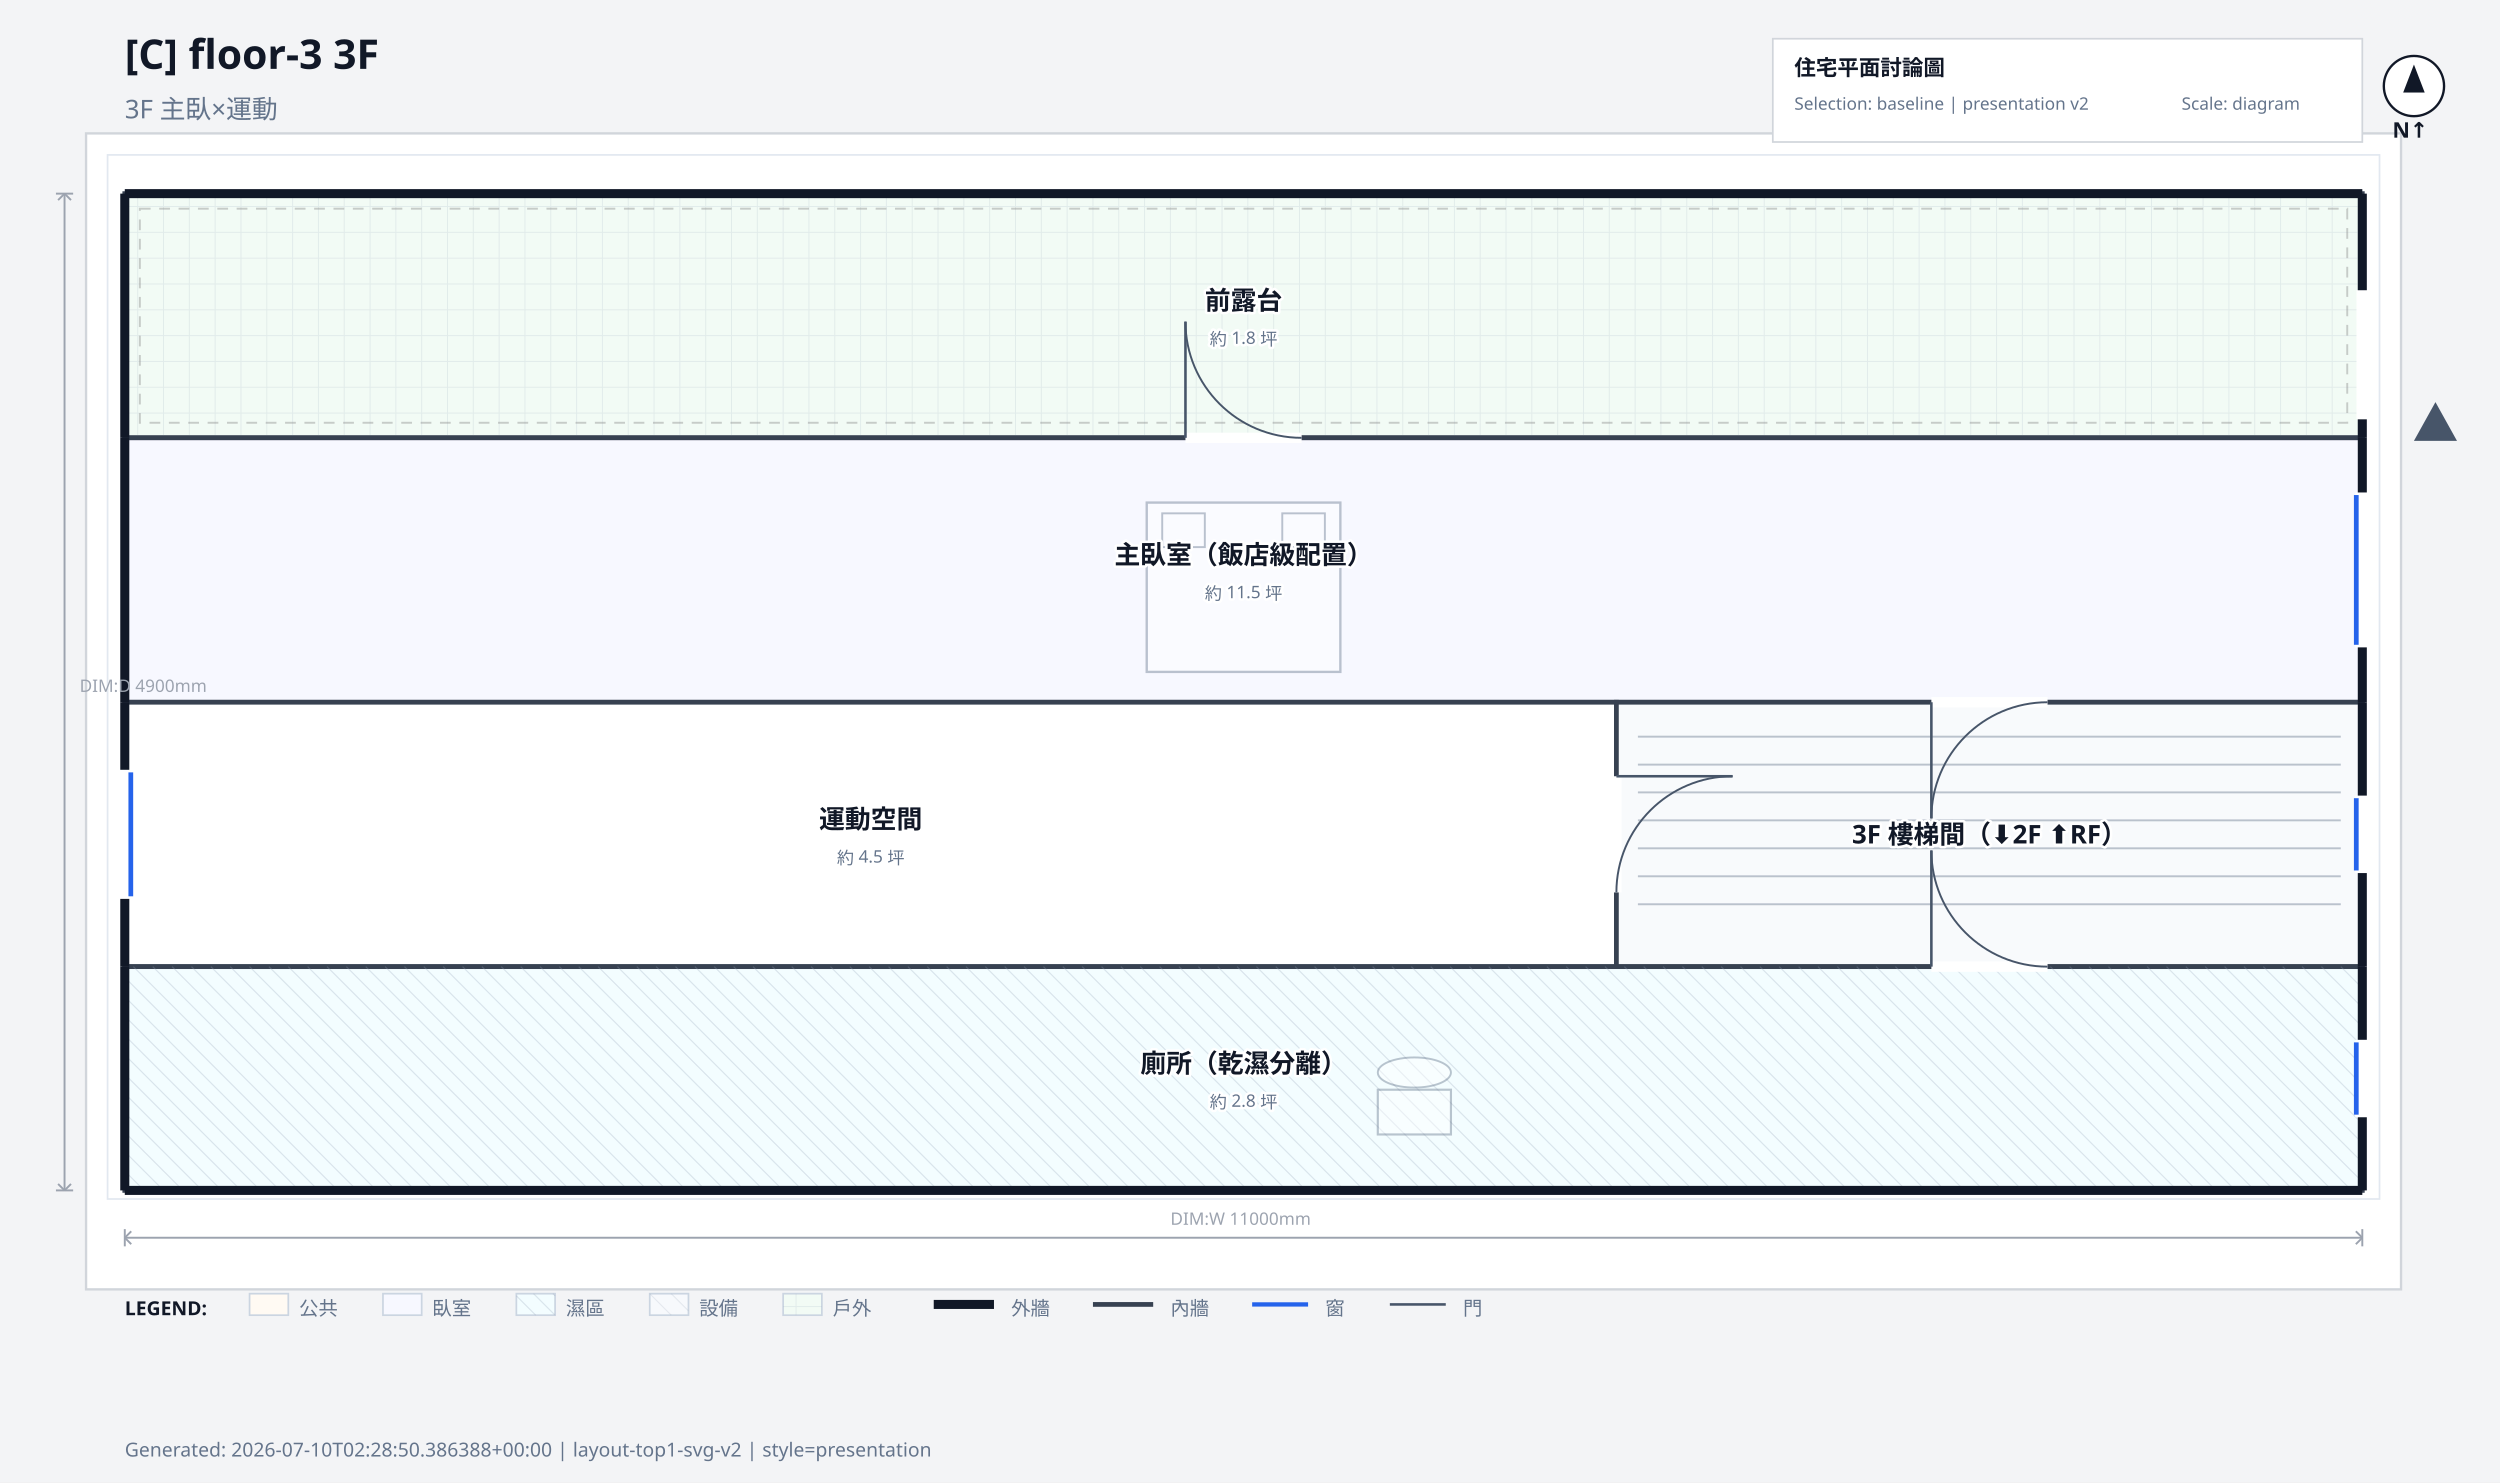
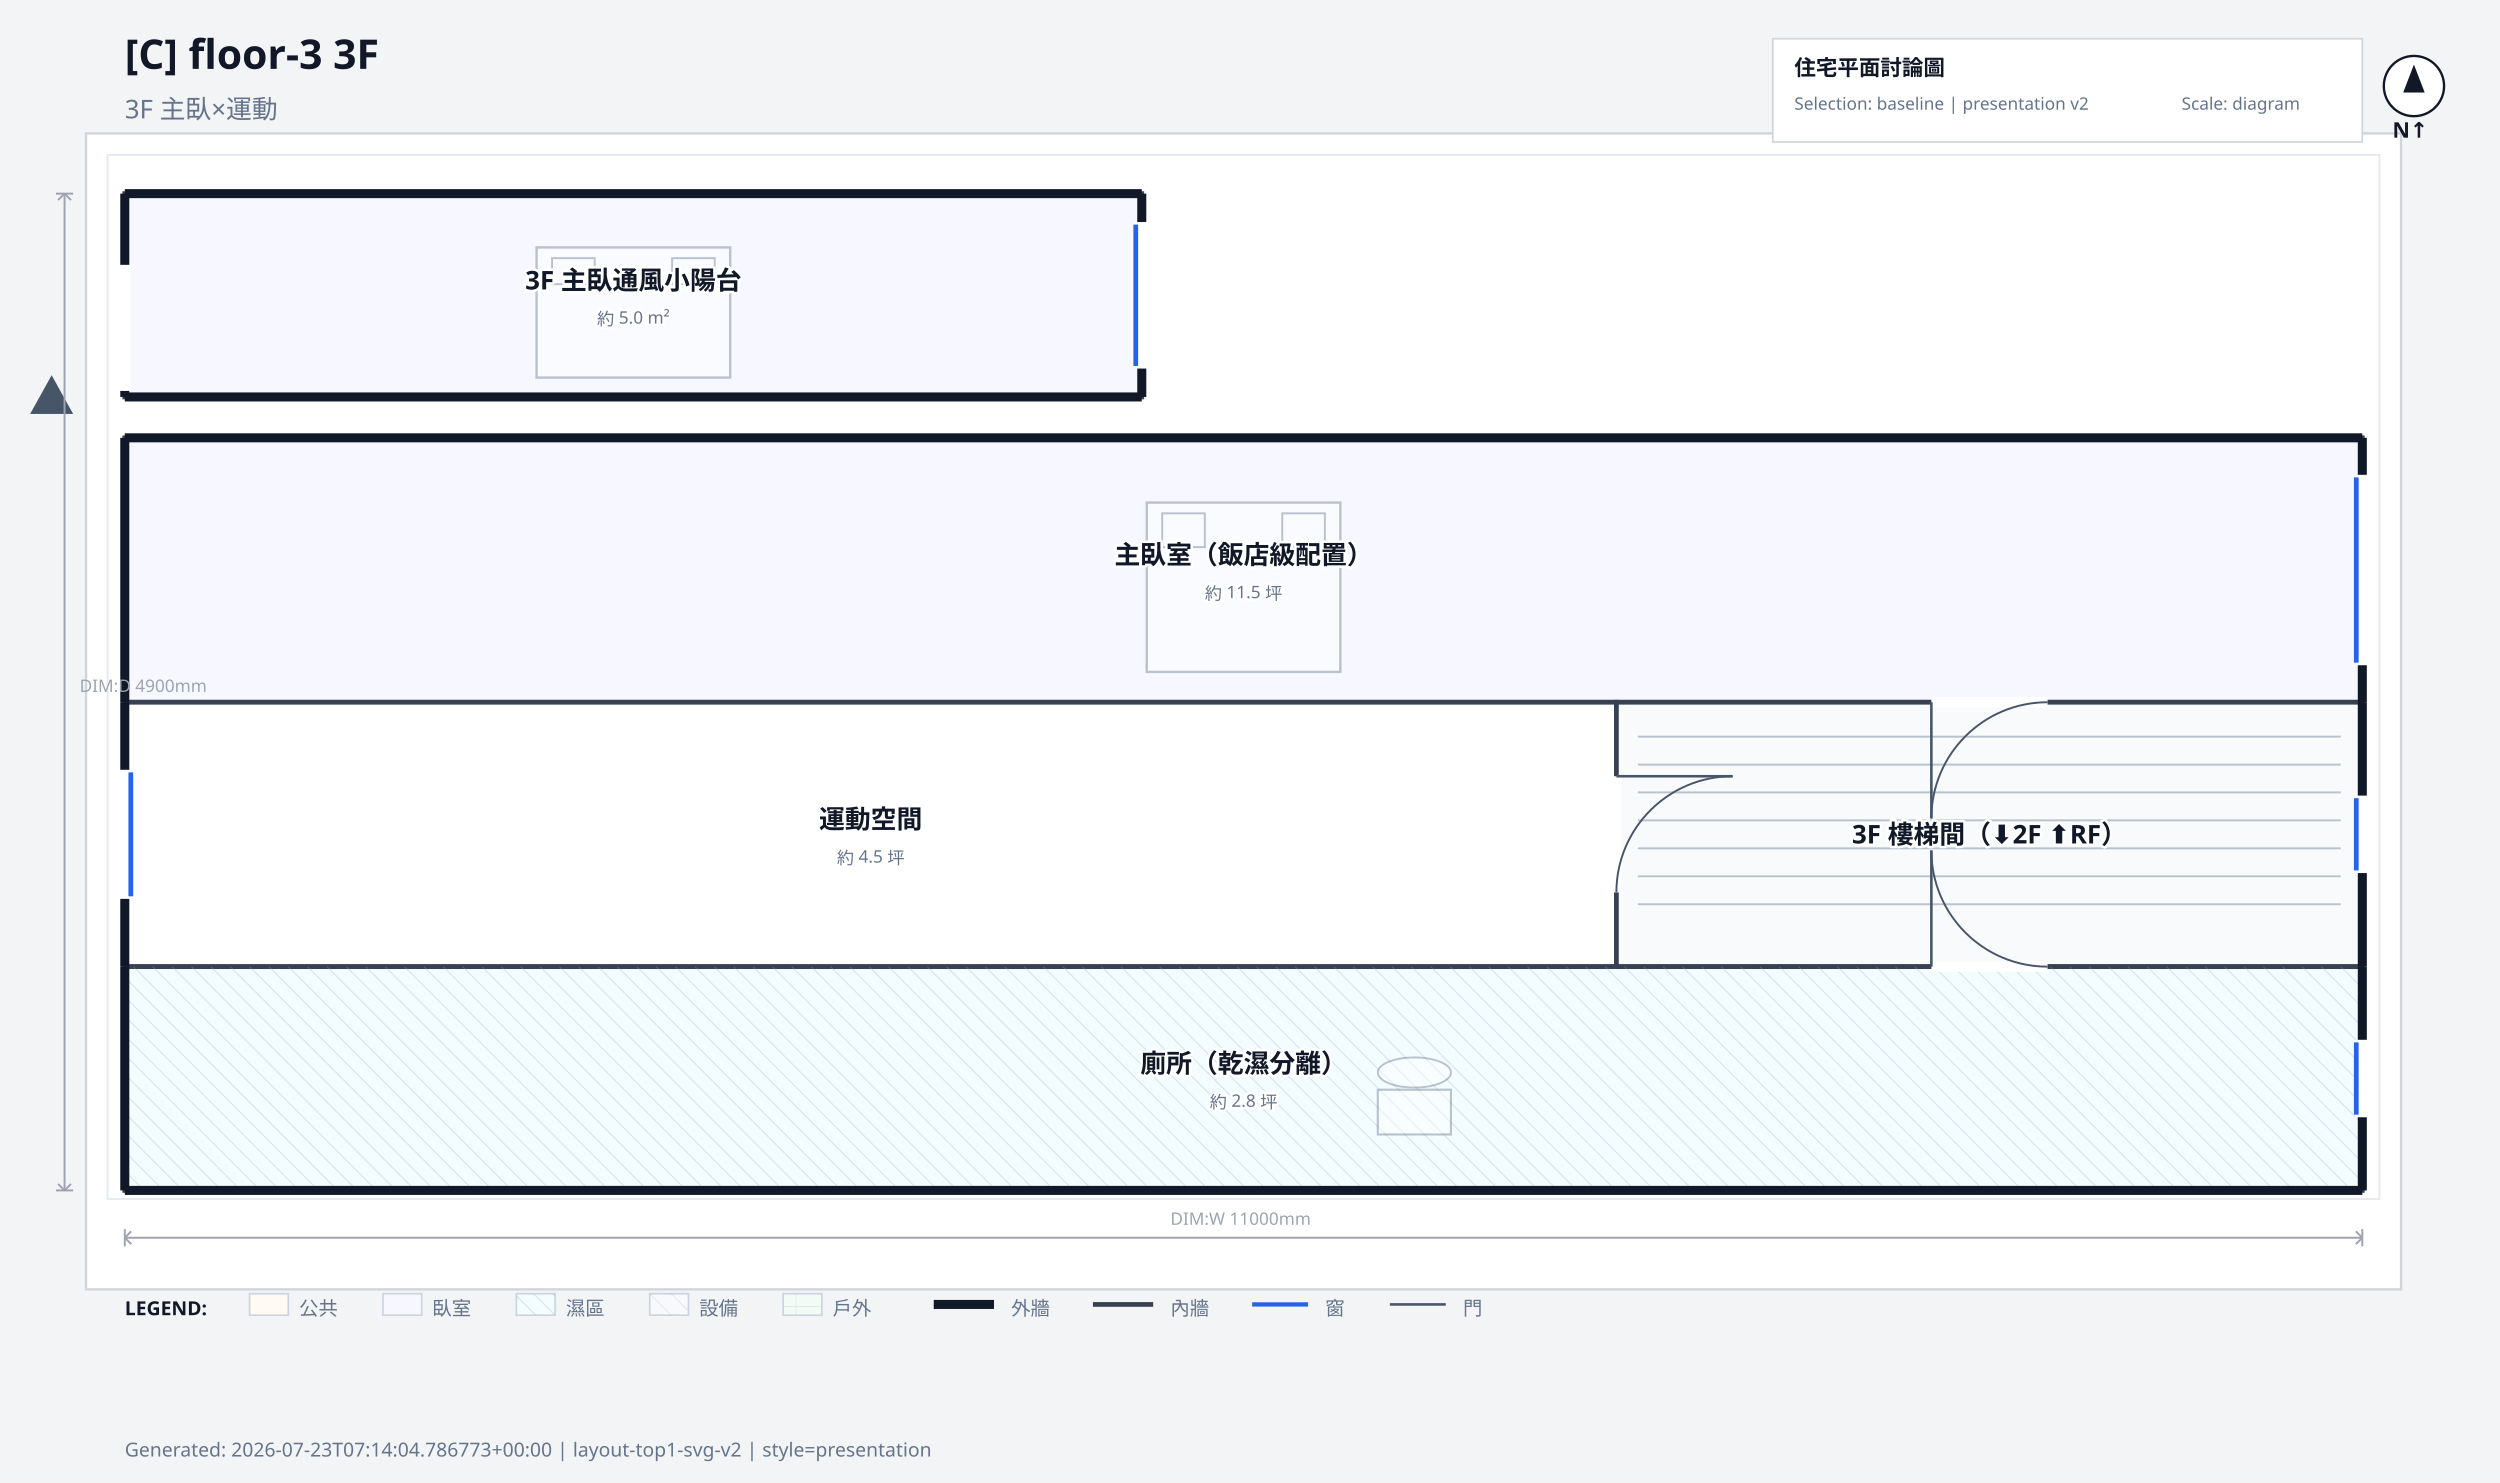
<svg xmlns="http://www.w3.org/2000/svg" width="1162" height="689" viewBox="0 0 1162 689" role="img" aria-label="C floor-3">
  <rect x="0" y="0" width="1162" height="689" fill="#f3f4f6" />
  <rect x="40.0" y="62.0" width="1076.0" height="537.3" fill="#ffffff" stroke="#d1d5db" stroke-width="1.1" />
  <rect x="50.0" y="72.0" width="1056.0" height="485.3" fill="none" stroke="#e2e8f0" stroke-width="0.8" />
  <text x="58.0" y="32.0" fill="#111827" font-size="19" font-family="Segoe UI, Microsoft JhengHei, sans-serif" font-weight="700">[C] floor-3 3F</text>
  <text x="58.0" y="55.0" fill="#64748b" font-size="12" font-family="Segoe UI, Microsoft JhengHei, sans-serif" font-weight="500">3F 主臥×運動</text>
  <rect x="824.0" y="18.0" width="274.0" height="48" fill="#ffffff" stroke="#d1d5db" stroke-width="0.8" />
  <text x="834.0" y="35.0" fill="#111827" font-size="10" font-family="Segoe UI, Microsoft JhengHei, sans-serif" font-weight="700">住宅平面討論圖</text>
  <text x="834.0" y="51.0" fill="#64748b" font-size="8" font-family="Segoe UI, Microsoft JhengHei, sans-serif" font-weight="500">Selection: baseline | presentation v2</text>
  <text x="1014.0" y="51.0" fill="#64748b" font-size="8" font-family="Segoe UI, Microsoft JhengHei, sans-serif" font-weight="500">Scale: diagram</text>
-   <rect x="58.0" y="90.0" width="1040.0" height="113.5" fill="#f2fbf5" stroke="#374151" stroke-width="2.2" />
-   <path data-hatch-kind="outdoor" d="M 64.0 90.0 V 203.5 M 76.0 90.0 V 203.5 M 88.0 90.0 V 203.5 M 100.0 90.0 V 203.5 M 112.0 90.0 V 203.5 M 124.0 90.0 V 203.5 M 136.0 90.0 V 203.5 M 148.0 90.0 V 203.5 M 160.0 90.0 V 203.5 M 172.0 90.0 V 203.5 M 184.0 90.0 V 203.5 M 196.0 90.0 V 203.5 M 208.0 90.0 V 203.5 M 220.0 90.0 V 203.5 M 232.0 90.0 V 203.5 M 244.0 90.0 V 203.5 M 256.0 90.0 V 203.5 M 268.0 90.0 V 203.5 M 280.0 90.0 V 203.5 M 292.0 90.0 V 203.5 M 304.0 90.0 V 203.5 M 316.0 90.0 V 203.5 M 328.0 90.0 V 203.5 M 340.0 90.0 V 203.5 M 352.0 90.0 V 203.5 M 364.0 90.0 V 203.5 M 376.0 90.0 V 203.5 M 388.0 90.0 V 203.5 M 400.0 90.0 V 203.5 M 412.0 90.0 V 203.5 M 424.0 90.0 V 203.5 M 436.0 90.0 V 203.5 M 448.0 90.0 V 203.5 M 460.0 90.0 V 203.5 M 472.0 90.0 V 203.5 M 484.0 90.0 V 203.5 M 496.0 90.0 V 203.5 M 508.0 90.0 V 203.5 M 520.0 90.0 V 203.5 M 532.0 90.0 V 203.5 M 544.0 90.0 V 203.5 M 556.0 90.0 V 203.5 M 568.0 90.0 V 203.5 M 580.0 90.0 V 203.5 M 592.0 90.0 V 203.5 M 604.0 90.0 V 203.5 M 616.0 90.0 V 203.5 M 628.0 90.0 V 203.5 M 640.0 90.0 V 203.5 M 652.0 90.0 V 203.5 M 664.0 90.0 V 203.5 M 676.0 90.0 V 203.5 M 688.0 90.0 V 203.5 M 700.0 90.0 V 203.5 M 712.0 90.0 V 203.5 M 724.0 90.0 V 203.5 M 736.0 90.0 V 203.5 M 748.0 90.0 V 203.5 M 760.0 90.0 V 203.5 M 772.0 90.0 V 203.5 M 784.0 90.0 V 203.5 M 796.0 90.0 V 203.5 M 808.0 90.0 V 203.5 M 820.0 90.0 V 203.5 M 832.0 90.0 V 203.5 M 844.0 90.0 V 203.5 M 856.0 90.0 V 203.5 M 868.0 90.0 V 203.5 M 880.0 90.0 V 203.5 M 892.0 90.0 V 203.5 M 904.0 90.0 V 203.5 M 916.0 90.0 V 203.5 M 928.0 90.0 V 203.5 M 940.0 90.0 V 203.5 M 952.0 90.0 V 203.5 M 964.0 90.0 V 203.5 M 976.0 90.0 V 203.5 M 988.0 90.0 V 203.5 M 1000.0 90.0 V 203.5 M 1012.0 90.0 V 203.5 M 1024.0 90.0 V 203.5 M 1036.0 90.0 V 203.5 M 1048.0 90.0 V 203.5 M 1060.0 90.0 V 203.5 M 1072.0 90.0 V 203.5 M 1084.0 90.0 V 203.5 M 1096.0 90.0 V 203.5 M 58.0 96.0 H 1098.0 M 58.0 108.0 H 1098.0 M 58.0 120.0 H 1098.0 M 58.0 132.0 H 1098.0 M 58.0 144.0 H 1098.0 M 58.0 156.0 H 1098.0 M 58.0 168.0 H 1098.0 M 58.0 180.0 H 1098.0 M 58.0 192.0 H 1098.0" fill="none" stroke="#94a3b8" stroke-width="0.45" opacity="0.18" pointer-events="none" />
+   <rect x="58.0" y="90.0" width="472.7" height="94.5" fill="#f7f8ff" stroke="#374151" stroke-width="2.2" />
  <g opacity="0.42">
-     <rect x="65.0" y="97.0" width="1026.0" height="99.5" fill="none" stroke="#8a8a8a" stroke-dasharray="5 4" stroke-width="0.9" />
+     <rect x="249.4" y="115.0" width="90.0" height="60.5" fill="#ffffff" stroke="#64748b" stroke-width="1.1" />
+     <rect x="256.6" y="120.0" width="19.8" height="12.1" fill="#ffffff" stroke="#64748b" stroke-width="0.9" />
+     <rect x="312.4" y="120.0" width="19.8" height="12.1" fill="#ffffff" stroke="#64748b" stroke-width="0.9" />
  </g>
-   <text x="578.0" y="139.7" fill="#111827" font-size="12" font-family="Segoe UI, Microsoft JhengHei, sans-serif" font-weight="700" text-anchor="middle" dominant-baseline="middle" paint-order="stroke" stroke="#ffffff" stroke-width="2.4" stroke-linejoin="round">前露台</text>
-   <text x="578.0" y="157.7" fill="#64748b" font-size="8" font-family="Segoe UI, Microsoft JhengHei, sans-serif" font-weight="500" text-anchor="middle" dominant-baseline="middle" paint-order="stroke" stroke="#ffffff" stroke-width="2.4" stroke-linejoin="round">約 1.8 坪</text>
+   <text x="294.4" y="130.3" fill="#111827" font-size="12" font-family="Segoe UI, Microsoft JhengHei, sans-serif" font-weight="700" text-anchor="middle" dominant-baseline="middle" paint-order="stroke" stroke="#ffffff" stroke-width="2.4" stroke-linejoin="round">3F 主臥通風小陽台</text>
+   <text x="294.4" y="148.3" fill="#64748b" font-size="8" font-family="Segoe UI, Microsoft JhengHei, sans-serif" font-weight="500" text-anchor="middle" dominant-baseline="middle" paint-order="stroke" stroke="#ffffff" stroke-width="2.4" stroke-linejoin="round">約 5.0 m²</text>
  <rect x="58.0" y="203.5" width="1040.0" height="122.9" fill="#f7f8ff" stroke="#374151" stroke-width="2.2" />
  <g opacity="0.42">
    <rect x="533.0" y="233.6" width="90.0" height="78.7" fill="#ffffff" stroke="#64748b" stroke-width="1.1" />
    <rect x="540.2" y="238.6" width="19.8" height="15.7" fill="#ffffff" stroke="#64748b" stroke-width="0.9" />
    <rect x="596.0" y="238.6" width="19.8" height="15.7" fill="#ffffff" stroke="#64748b" stroke-width="0.9" />
  </g>
  <text x="578.0" y="257.9" fill="#111827" font-size="12" font-family="Segoe UI, Microsoft JhengHei, sans-serif" font-weight="700" text-anchor="middle" dominant-baseline="middle" paint-order="stroke" stroke="#ffffff" stroke-width="2.4" stroke-linejoin="round">主臥室（飯店級配置）</text>
  <text x="578.0" y="275.9" fill="#64748b" font-size="8" font-family="Segoe UI, Microsoft JhengHei, sans-serif" font-weight="500" text-anchor="middle" dominant-baseline="middle" paint-order="stroke" stroke="#ffffff" stroke-width="2.4" stroke-linejoin="round">約 11.5 坪</text>
  <rect x="58.0" y="326.4" width="693.3" height="122.9" fill="#ffffff" stroke="#374151" stroke-width="2.2" />
  <g opacity="0.42">
</g>
  <text x="404.7" y="380.8" fill="#111827" font-size="12" font-family="Segoe UI, Microsoft JhengHei, sans-serif" font-weight="700" text-anchor="middle" dominant-baseline="middle" paint-order="stroke" stroke="#ffffff" stroke-width="2.4" stroke-linejoin="round">運動空間</text>
  <text x="404.7" y="398.8" fill="#64748b" font-size="8" font-family="Segoe UI, Microsoft JhengHei, sans-serif" font-weight="500" text-anchor="middle" dominant-baseline="middle" paint-order="stroke" stroke="#ffffff" stroke-width="2.4" stroke-linejoin="round">約 4.5 坪</text>
  <rect x="751.3" y="326.4" width="346.7" height="122.9" fill="#f8fafc" stroke="#374151" stroke-width="2.2" />
  <g opacity="0.42">
    <line x1="761.3" y1="342.4" x2="1088.0" y2="342.4" stroke="#64748b" stroke-width="0.9" />
    <line x1="761.3" y1="355.4" x2="1088.0" y2="355.4" stroke="#64748b" stroke-width="0.9" />
    <line x1="761.3" y1="368.3" x2="1088.0" y2="368.3" stroke="#64748b" stroke-width="0.9" />
    <line x1="761.3" y1="381.3" x2="1088.0" y2="381.3" stroke="#64748b" stroke-width="0.9" />
    <line x1="761.3" y1="394.3" x2="1088.0" y2="394.3" stroke="#64748b" stroke-width="0.9" />
    <line x1="761.3" y1="407.3" x2="1088.0" y2="407.3" stroke="#64748b" stroke-width="0.9" />
    <line x1="761.3" y1="420.3" x2="1088.0" y2="420.3" stroke="#64748b" stroke-width="0.9" />
  </g>
  <text x="924.7" y="387.8" fill="#111827" font-size="12" font-family="Segoe UI, Microsoft JhengHei, sans-serif" font-weight="700" text-anchor="middle" dominant-baseline="middle" paint-order="stroke" stroke="#ffffff" stroke-width="2.4" stroke-linejoin="round">3F 樓梯間（⬇️2F ⬆️RF）</text>
  <rect x="58.0" y="449.3" width="1040.0" height="104.0" fill="#f3fdff" stroke="#374151" stroke-width="2.2" />
  <path data-hatch-kind="bath" d="M 58.0 544.3 L 67.0 553.3 M 58.0 535.3 L 76.0 553.3 M 58.0 526.3 L 85.0 553.3 M 58.0 517.3 L 94.0 553.3 M 58.0 508.3 L 103.0 553.3 M 58.0 499.3 L 112.0 553.3 M 58.0 490.3 L 121.0 553.3 M 58.0 481.3 L 130.0 553.3 M 58.0 472.3 L 139.0 553.3 M 58.0 463.3 L 148.0 553.3 M 58.0 454.3 L 157.0 553.3 M 62.0 449.3 L 166.0 553.3 M 71.0 449.3 L 175.0 553.3 M 80.0 449.3 L 184.0 553.3 M 89.0 449.3 L 193.0 553.3 M 98.0 449.3 L 202.0 553.3 M 107.0 449.3 L 211.0 553.3 M 116.0 449.3 L 220.0 553.3 M 125.0 449.3 L 229.0 553.3 M 134.0 449.3 L 238.0 553.3 M 143.0 449.3 L 247.0 553.3 M 152.0 449.3 L 256.0 553.3 M 161.0 449.3 L 265.0 553.3 M 170.0 449.3 L 274.0 553.3 M 179.0 449.3 L 283.0 553.3 M 188.0 449.3 L 292.0 553.3 M 197.0 449.3 L 301.0 553.3 M 206.0 449.3 L 310.0 553.3 M 215.0 449.3 L 319.0 553.3 M 224.0 449.3 L 328.0 553.3 M 233.0 449.3 L 337.0 553.3 M 242.0 449.3 L 346.0 553.3 M 251.0 449.3 L 355.0 553.3 M 260.0 449.3 L 364.0 553.3 M 269.0 449.3 L 373.0 553.3 M 278.0 449.3 L 382.0 553.3 M 287.0 449.3 L 391.0 553.3 M 296.0 449.3 L 400.0 553.3 M 305.0 449.3 L 409.0 553.3 M 314.0 449.3 L 418.0 553.3 M 323.0 449.3 L 427.0 553.3 M 332.0 449.3 L 436.0 553.3 M 341.0 449.3 L 445.0 553.3 M 350.0 449.3 L 454.0 553.3 M 359.0 449.3 L 463.0 553.3 M 368.0 449.3 L 472.0 553.3 M 377.0 449.3 L 481.0 553.3 M 386.0 449.3 L 490.0 553.3 M 395.0 449.3 L 499.0 553.3 M 404.0 449.3 L 508.0 553.3 M 413.0 449.3 L 517.0 553.3 M 422.0 449.3 L 526.0 553.3 M 431.0 449.3 L 535.0 553.3 M 440.0 449.3 L 544.0 553.3 M 449.0 449.3 L 553.0 553.3 M 458.0 449.3 L 562.0 553.3 M 467.0 449.3 L 571.0 553.3 M 476.0 449.3 L 580.0 553.3 M 485.0 449.3 L 589.0 553.3 M 494.0 449.3 L 598.0 553.3 M 503.0 449.3 L 607.0 553.3 M 512.0 449.3 L 616.0 553.3 M 521.0 449.3 L 625.0 553.3 M 530.0 449.3 L 634.0 553.3 M 539.0 449.3 L 643.0 553.3 M 548.0 449.3 L 652.0 553.3 M 557.0 449.3 L 661.0 553.3 M 566.0 449.3 L 670.0 553.3 M 575.0 449.3 L 679.0 553.3 M 584.0 449.3 L 688.0 553.3 M 593.0 449.3 L 697.0 553.3 M 602.0 449.3 L 706.0 553.3 M 611.0 449.3 L 715.0 553.3 M 620.0 449.3 L 724.0 553.3 M 629.0 449.3 L 733.0 553.3 M 638.0 449.3 L 742.0 553.3 M 647.0 449.3 L 751.0 553.3 M 656.0 449.3 L 760.0 553.3 M 665.0 449.3 L 769.0 553.3 M 674.0 449.3 L 778.0 553.3 M 683.0 449.3 L 787.0 553.3 M 692.0 449.3 L 796.0 553.3 M 701.0 449.3 L 805.0 553.3 M 710.0 449.3 L 814.0 553.3 M 719.0 449.3 L 823.0 553.3 M 728.0 449.3 L 832.0 553.3 M 737.0 449.3 L 841.0 553.3 M 746.0 449.3 L 850.0 553.3 M 755.0 449.3 L 859.0 553.3 M 764.0 449.3 L 868.0 553.3 M 773.0 449.3 L 877.0 553.3 M 782.0 449.3 L 886.0 553.3 M 791.0 449.3 L 895.0 553.3 M 800.0 449.3 L 904.0 553.3 M 809.0 449.3 L 913.0 553.3 M 818.0 449.3 L 922.0 553.3 M 827.0 449.3 L 931.0 553.3 M 836.0 449.3 L 940.0 553.3 M 845.0 449.3 L 949.0 553.3 M 854.0 449.3 L 958.0 553.3 M 863.0 449.3 L 967.0 553.3 M 872.0 449.3 L 976.0 553.3 M 881.0 449.3 L 985.0 553.3 M 890.0 449.3 L 994.0 553.3 M 899.0 449.3 L 1003.0 553.3 M 908.0 449.3 L 1012.0 553.3 M 917.0 449.3 L 1021.0 553.3 M 926.0 449.3 L 1030.0 553.3 M 935.0 449.3 L 1039.0 553.3 M 944.0 449.3 L 1048.0 553.3 M 953.0 449.3 L 1057.0 553.3 M 962.0 449.3 L 1066.0 553.3 M 971.0 449.3 L 1075.0 553.3 M 980.0 449.3 L 1084.0 553.3 M 989.0 449.3 L 1093.0 553.3 M 998.0 449.3 L 1098.0 549.3 M 1007.0 449.3 L 1098.0 540.3 M 1016.0 449.3 L 1098.0 531.3 M 1025.0 449.3 L 1098.0 522.3 M 1034.0 449.3 L 1098.0 513.3 M 1043.0 449.3 L 1098.0 504.3 M 1052.0 449.3 L 1098.0 495.3 M 1061.0 449.3 L 1098.0 486.3 M 1070.0 449.3 L 1098.0 477.3 M 1079.0 449.3 L 1098.0 468.3 M 1088.0 449.3 L 1098.0 459.3 M 1097.0 449.3 L 1098.0 450.3" fill="none" stroke="#94a3b8" stroke-width="0.55" opacity="0.28" pointer-events="none" />
  <g opacity="0.42">
    <rect x="640.4" y="506.5" width="34.0" height="20.8" fill="#ffffff" stroke="#64748b" stroke-width="1.0" />
    <ellipse cx="657.4" cy="498.5" rx="17.0" ry="7" fill="#ffffff" stroke="#64748b" stroke-width="0.9" />
  </g>
  <text x="578.0" y="494.3" fill="#111827" font-size="12" font-family="Segoe UI, Microsoft JhengHei, sans-serif" font-weight="700" text-anchor="middle" dominant-baseline="middle" paint-order="stroke" stroke="#ffffff" stroke-width="2.4" stroke-linejoin="round">廁所（乾濕分離）</text>
  <text x="578.0" y="512.3" fill="#64748b" font-size="8" font-family="Segoe UI, Microsoft JhengHei, sans-serif" font-weight="500" text-anchor="middle" dominant-baseline="middle" paint-order="stroke" stroke="#ffffff" stroke-width="2.4" stroke-linejoin="round">約 2.8 坪</text>
-   <line x1="58.0" y1="90.0" x2="1098.0" y2="90.0" stroke="#111827" stroke-width="4.2" />
-   <line x1="1098.0" y1="90.0" x2="1098.0" y2="203.5" stroke="#111827" stroke-width="4.2" />
-   <line x1="58.0" y1="90.0" x2="58.0" y2="203.5" stroke="#111827" stroke-width="4.2" />
+   <line x1="58.0" y1="90.0" x2="530.7" y2="90.0" stroke="#111827" stroke-width="4.2" />
+   <line x1="530.7" y1="90.0" x2="530.7" y2="184.5" stroke="#111827" stroke-width="4.2" />
+   <line x1="58.0" y1="184.5" x2="530.7" y2="184.5" stroke="#111827" stroke-width="4.2" />
+   <line x1="58.0" y1="90.0" x2="58.0" y2="184.5" stroke="#111827" stroke-width="4.2" />
+   <line x1="58.0" y1="203.5" x2="1098.0" y2="203.5" stroke="#111827" stroke-width="4.2" />
  <line x1="1098.0" y1="203.5" x2="1098.0" y2="326.4" stroke="#111827" stroke-width="4.2" />
  <line x1="58.0" y1="203.5" x2="58.0" y2="326.4" stroke="#111827" stroke-width="4.2" />
  <line x1="58.0" y1="326.4" x2="58.0" y2="449.3" stroke="#111827" stroke-width="4.2" />
  <line x1="1098.0" y1="326.4" x2="1098.0" y2="449.3" stroke="#111827" stroke-width="4.2" />
  <line x1="1098.0" y1="449.3" x2="1098.0" y2="553.3" stroke="#111827" stroke-width="4.2" />
  <line x1="58.0" y1="553.3" x2="1098.0" y2="553.3" stroke="#111827" stroke-width="4.2" />
  <line x1="58.0" y1="449.3" x2="58.0" y2="553.3" stroke="#111827" stroke-width="4.2" />
-   <line x1="1098.0" y1="228.9" x2="1098.0" y2="300.9" stroke="#ffffff" stroke-width="6.6" />
-   <line x1="1095.2" y1="230.1" x2="1095.2" y2="299.7" stroke="#2563eb" stroke-width="2.2" />
-   <line x1="58.0" y1="357.8" x2="58.0" y2="417.8" stroke="#ffffff" stroke-width="6.6" />
-   <line x1="60.8" y1="359.0" x2="60.8" y2="416.6" stroke="#2563eb" stroke-width="2.2" />
-   <line x1="1098.0" y1="369.8" x2="1098.0" y2="405.8" stroke="#ffffff" stroke-width="6.6" />
-   <line x1="1095.2" y1="371.0" x2="1095.2" y2="404.6" stroke="#2563eb" stroke-width="2.2" />
-   <line x1="1098.0" y1="483.3" x2="1098.0" y2="519.3" stroke="#ffffff" stroke-width="6.6" />
-   <line x1="1095.2" y1="484.5" x2="1095.2" y2="518.1" stroke="#2563eb" stroke-width="2.2" />
-   <line x1="551.0" y1="203.5" x2="605.0" y2="203.5" stroke="#ffffff" stroke-width="4.8" />
-   <line x1="551.0" y1="203.5" x2="551.0" y2="149.5" stroke="#475569" stroke-width="1.2" />
-   <path d="M 605.0 203.5 A 54.0 54.0 0 0 1 551.0 149.5" fill="none" stroke="#475569" stroke-width="0.9" />
-   <line x1="897.7" y1="326.4" x2="951.7" y2="326.4" stroke="#ffffff" stroke-width="4.8" />
-   <line x1="897.7" y1="326.4" x2="897.7" y2="380.4" stroke="#475569" stroke-width="1.2" />
-   <path d="M 951.7 326.4 A 54.0 54.0 0 0 0 897.7 380.4" fill="none" stroke="#475569" stroke-width="0.9" />
-   <line x1="897.7" y1="449.3" x2="951.7" y2="449.3" stroke="#ffffff" stroke-width="4.8" />
-   <line x1="897.7" y1="449.3" x2="897.7" y2="395.3" stroke="#475569" stroke-width="1.2" />
-   <path d="M 951.7 449.3 A 54.0 54.0 0 0 1 897.7 395.3" fill="none" stroke="#475569" stroke-width="0.9" />
-   <line x1="751.3" y1="360.8" x2="751.3" y2="414.8" stroke="#ffffff" stroke-width="4.8" />
-   <line x1="751.3" y1="360.8" x2="805.3" y2="360.8" stroke="#475569" stroke-width="1.2" />
-   <path d="M 751.3 414.8 A 54.0 54.0 0 0 1 805.3 360.8" fill="none" stroke="#475569" stroke-width="0.9" />
-   <line x1="1098.0" y1="134.9" x2="1098.0" y2="194.9" stroke="#ffffff" stroke-width="5.4" />
-   <polygon points="1122.0,204.9 1142.0,204.9 1132.0,186.9" fill="#475569" />
+   <g data-marker="window">
+     <line x1="530.7" y1="103.2" x2="530.7" y2="171.3" stroke="#ffffff" stroke-width="6.6" />
+     <line x1="527.9" y1="104.4" x2="527.9" y2="170.1" stroke="#2563eb" stroke-width="2.2" />
+   </g>
+   <g data-marker="window">
+     <line x1="1098.0" y1="220.7" x2="1098.0" y2="309.2" stroke="#ffffff" stroke-width="6.6" />
+     <line x1="1095.2" y1="221.9" x2="1095.2" y2="308.0" stroke="#2563eb" stroke-width="2.2" />
+   </g>
+   <g data-marker="window">
+     <line x1="58.0" y1="357.8" x2="58.0" y2="417.8" stroke="#ffffff" stroke-width="6.6" />
+     <line x1="60.8" y1="359.0" x2="60.8" y2="416.6" stroke="#2563eb" stroke-width="2.2" />
+   </g>
+   <g data-marker="window">
+     <line x1="1098.0" y1="369.8" x2="1098.0" y2="405.8" stroke="#ffffff" stroke-width="6.6" />
+     <line x1="1095.2" y1="371.0" x2="1095.2" y2="404.6" stroke="#2563eb" stroke-width="2.2" />
+   </g>
+   <g data-marker="window">
+     <line x1="1098.0" y1="483.3" x2="1098.0" y2="519.3" stroke="#ffffff" stroke-width="6.6" />
+     <line x1="1095.2" y1="484.5" x2="1095.2" y2="518.1" stroke="#2563eb" stroke-width="2.2" />
+   </g>
+   <g data-marker="door">
+     <line x1="897.7" y1="326.4" x2="951.7" y2="326.4" stroke="#ffffff" stroke-width="4.8" />
+     <line x1="897.7" y1="326.4" x2="897.7" y2="380.4" stroke="#475569" stroke-width="1.2" />
+     <path d="M 951.7 326.4 A 54.0 54.0 0 0 0 897.7 380.4" fill="none" stroke="#475569" stroke-width="0.9" />
+   </g>
+   <g data-marker="door">
+     <line x1="897.7" y1="449.3" x2="951.7" y2="449.3" stroke="#ffffff" stroke-width="4.8" />
+     <line x1="897.7" y1="449.3" x2="897.7" y2="395.3" stroke="#475569" stroke-width="1.2" />
+     <path d="M 951.7 449.3 A 54.0 54.0 0 0 1 897.7 395.3" fill="none" stroke="#475569" stroke-width="0.9" />
+   </g>
+   <g data-marker="door">
+     <line x1="751.3" y1="360.8" x2="751.3" y2="414.8" stroke="#ffffff" stroke-width="4.8" />
+     <line x1="751.3" y1="360.8" x2="805.3" y2="360.8" stroke="#475569" stroke-width="1.2" />
+     <path d="M 751.3 414.8 A 54.0 54.0 0 0 1 805.3 360.8" fill="none" stroke="#475569" stroke-width="0.9" />
+   </g>
+   <g data-marker="entrance">
+     <line x1="58.0" y1="123.1" x2="58.0" y2="181.7" stroke="#ffffff" stroke-width="5.4" />
+     <polygon points="14.0,192.4 34.0,192.4 24.0,174.4" fill="#475569" />
+   </g>
  <line x1="58.0" y1="575.3" x2="1098.0" y2="575.3" stroke="#9ca3af" stroke-width="0.9" />
  <line x1="58.0" y1="571.3" x2="58.0" y2="579.3" stroke="#9ca3af" stroke-width="0.9" />
  <line x1="1098.0" y1="571.3" x2="1098.0" y2="579.3" stroke="#9ca3af" stroke-width="0.9" />
  <line x1="61.0" y1="572.3" x2="58.0" y2="575.3" stroke="#9ca3af" stroke-width="0.9" />
  <line x1="61.0" y1="578.3" x2="58.0" y2="575.3" stroke="#9ca3af" stroke-width="0.9" />
  <line x1="1095.0" y1="572.3" x2="1098.0" y2="575.3" stroke="#9ca3af" stroke-width="0.9" />
  <line x1="1095.0" y1="578.3" x2="1098.0" y2="575.3" stroke="#9ca3af" stroke-width="0.9" />
  <text x="544.0" y="569.3" fill="#9ca3af" font-size="8" font-family="Segoe UI, Microsoft JhengHei, sans-serif" font-weight="500">DIM:W 11000mm</text>
  <line x1="30.0" y1="90.0" x2="30.0" y2="553.3" stroke="#9ca3af" stroke-width="0.9" />
  <line x1="26.0" y1="90.0" x2="34.0" y2="90.0" stroke="#9ca3af" stroke-width="0.9" />
  <line x1="26.0" y1="553.3" x2="34.0" y2="553.3" stroke="#9ca3af" stroke-width="0.9" />
  <line x1="27.0" y1="93.0" x2="30.0" y2="90.0" stroke="#9ca3af" stroke-width="0.9" />
  <line x1="33.0" y1="93.0" x2="30.0" y2="90.0" stroke="#9ca3af" stroke-width="0.9" />
  <line x1="27.0" y1="550.3" x2="30.0" y2="553.3" stroke="#9ca3af" stroke-width="0.9" />
  <line x1="33.0" y1="550.3" x2="30.0" y2="553.3" stroke="#9ca3af" stroke-width="0.9" />
  <text x="37.0" y="321.6" fill="#9ca3af" font-size="8" font-family="Segoe UI, Microsoft JhengHei, sans-serif" font-weight="500">DIM:D 4900mm</text>
  <circle cx="1122.0" cy="40.0" r="14.0" fill="#ffffff" stroke="#111827" stroke-width="1.1" />
  <polygon points="1122.0,30.0 1117.0,43.0 1127.0,43.0" fill="#111827" />
  <text x="1112.0" y="64.0" fill="#111827" font-size="10" font-family="Segoe UI, Microsoft JhengHei, sans-serif" font-weight="700">N↑</text>
  <text x="58.0" y="611.3" fill="#111827" font-size="9" font-family="Segoe UI, Microsoft JhengHei, sans-serif" font-weight="700">LEGEND:</text>
  <rect x="116.0" y="601.3" width="18" height="10" fill="#fffaf3" stroke="#cbd5e1" stroke-width="0.8" />
  <text x="139.0" y="611.3" fill="#64748b" font-size="9" font-family="Segoe UI, Microsoft JhengHei, sans-serif" font-weight="500">公共</text>
  <rect x="178.0" y="601.3" width="18" height="10" fill="#f7f8ff" stroke="#cbd5e1" stroke-width="0.8" />
  <text x="201.0" y="611.3" fill="#64748b" font-size="9" font-family="Segoe UI, Microsoft JhengHei, sans-serif" font-weight="500">臥室</text>
  <rect x="240.0" y="601.3" width="18" height="10" fill="#f3fdff" stroke="#cbd5e1" stroke-width="0.8" />
  <path data-hatch-kind="bath" d="M 240.0 602.3 L 249.0 611.3 M 248.0 601.3 L 258.0 611.3 M 257.0 601.3 L 258.0 602.3" fill="none" stroke="#94a3b8" stroke-width="0.55" opacity="0.28" pointer-events="none" />
  <text x="263.0" y="611.3" fill="#64748b" font-size="9" font-family="Segoe UI, Microsoft JhengHei, sans-serif" font-weight="500">濕區</text>
  <rect x="302.0" y="601.3" width="18" height="10" fill="#f7f9fc" stroke="#cbd5e1" stroke-width="0.8" />
  <path data-hatch-kind="service" d="M 302.0 601.3 L 312.0 611.3 M 312.0 601.3 L 320.0 609.3" fill="none" stroke="#94a3b8" stroke-width="0.50" opacity="0.20" pointer-events="none" />
  <text x="325.0" y="611.3" fill="#64748b" font-size="9" font-family="Segoe UI, Microsoft JhengHei, sans-serif" font-weight="500">設備</text>
  <rect x="364.0" y="601.3" width="18" height="10" fill="#f2fbf5" stroke="#cbd5e1" stroke-width="0.8" />
  <path data-hatch-kind="outdoor" d="M 370.0 601.3 V 611.3 M 364.0 607.3 H 382.0" fill="none" stroke="#94a3b8" stroke-width="0.45" opacity="0.18" pointer-events="none" />
  <text x="387.0" y="611.3" fill="#64748b" font-size="9" font-family="Segoe UI, Microsoft JhengHei, sans-serif" font-weight="500">戶外</text>
  <line x1="434.0" y1="606.3" x2="462.0" y2="606.3" stroke="#111827" stroke-width="4.2" />
  <text x="470.0" y="611.3" fill="#64748b" font-size="9" font-family="Segoe UI, Microsoft JhengHei, sans-serif" font-weight="500">外牆</text>
  <line x1="508.0" y1="606.3" x2="536.0" y2="606.3" stroke="#374151" stroke-width="2.2" />
  <text x="544.0" y="611.3" fill="#64748b" font-size="9" font-family="Segoe UI, Microsoft JhengHei, sans-serif" font-weight="500">內牆</text>
  <line x1="582.0" y1="606.3" x2="608.0" y2="606.3" stroke="#2563eb" stroke-width="2.0" />
  <text x="616.0" y="611.3" fill="#64748b" font-size="9" font-family="Segoe UI, Microsoft JhengHei, sans-serif" font-weight="500">窗</text>
  <line x1="646.0" y1="606.3" x2="672.0" y2="606.3" stroke="#475569" stroke-width="1.2" />
  <text x="680.0" y="611.3" fill="#64748b" font-size="9" font-family="Segoe UI, Microsoft JhengHei, sans-serif" font-weight="500">門</text>
-   <text x="58.0" y="677.0" fill="#64748b" font-size="9" font-family="Segoe UI, Microsoft JhengHei, sans-serif" font-weight="400">Generated: 2026-07-10T02:28:50.386388+00:00 | layout-top1-svg-v2 | style=presentation</text>
+   <text x="58.0" y="677.0" fill="#64748b" font-size="9" font-family="Segoe UI, Microsoft JhengHei, sans-serif" font-weight="400">Generated: 2026-07-23T07:14:04.786773+00:00 | layout-top1-svg-v2 | style=presentation</text>
</svg>
